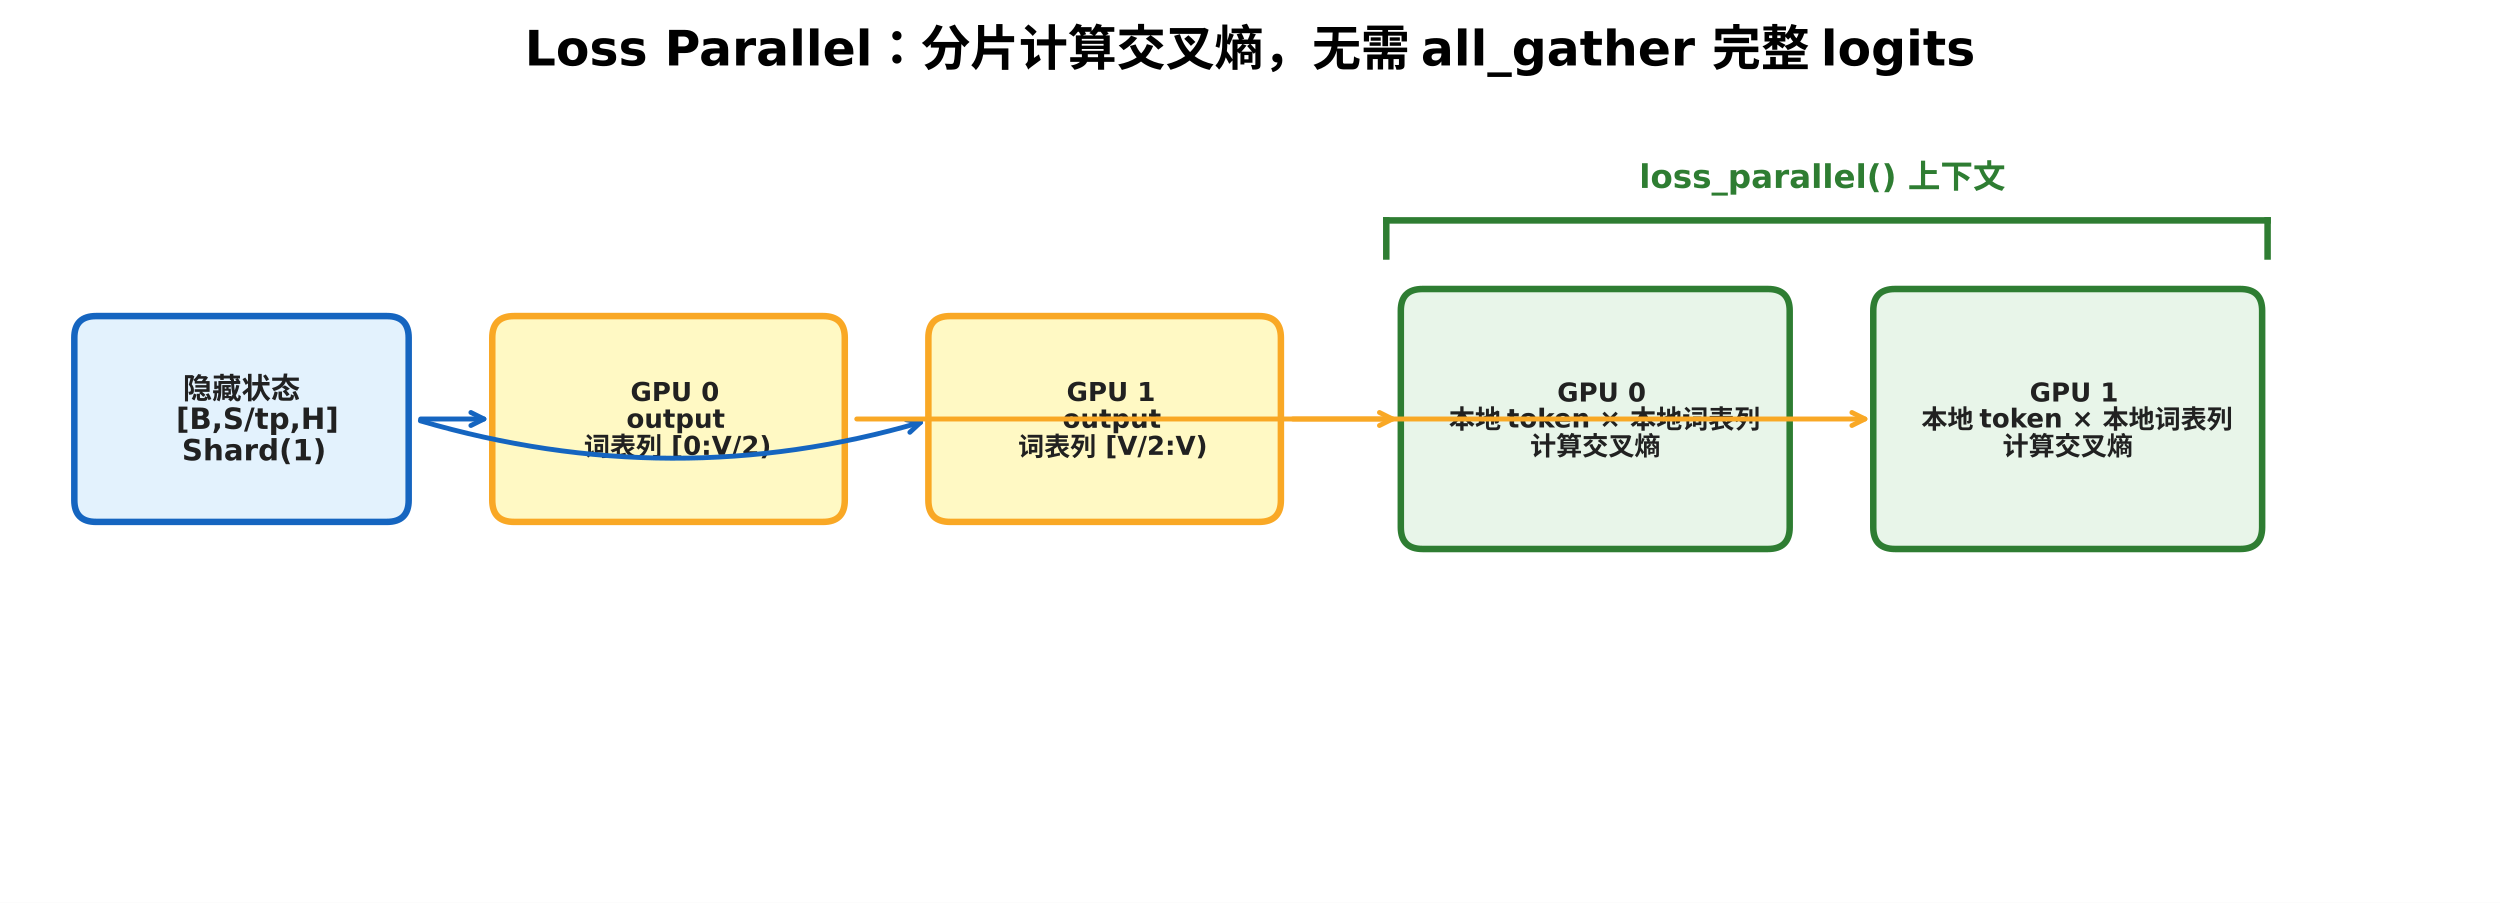
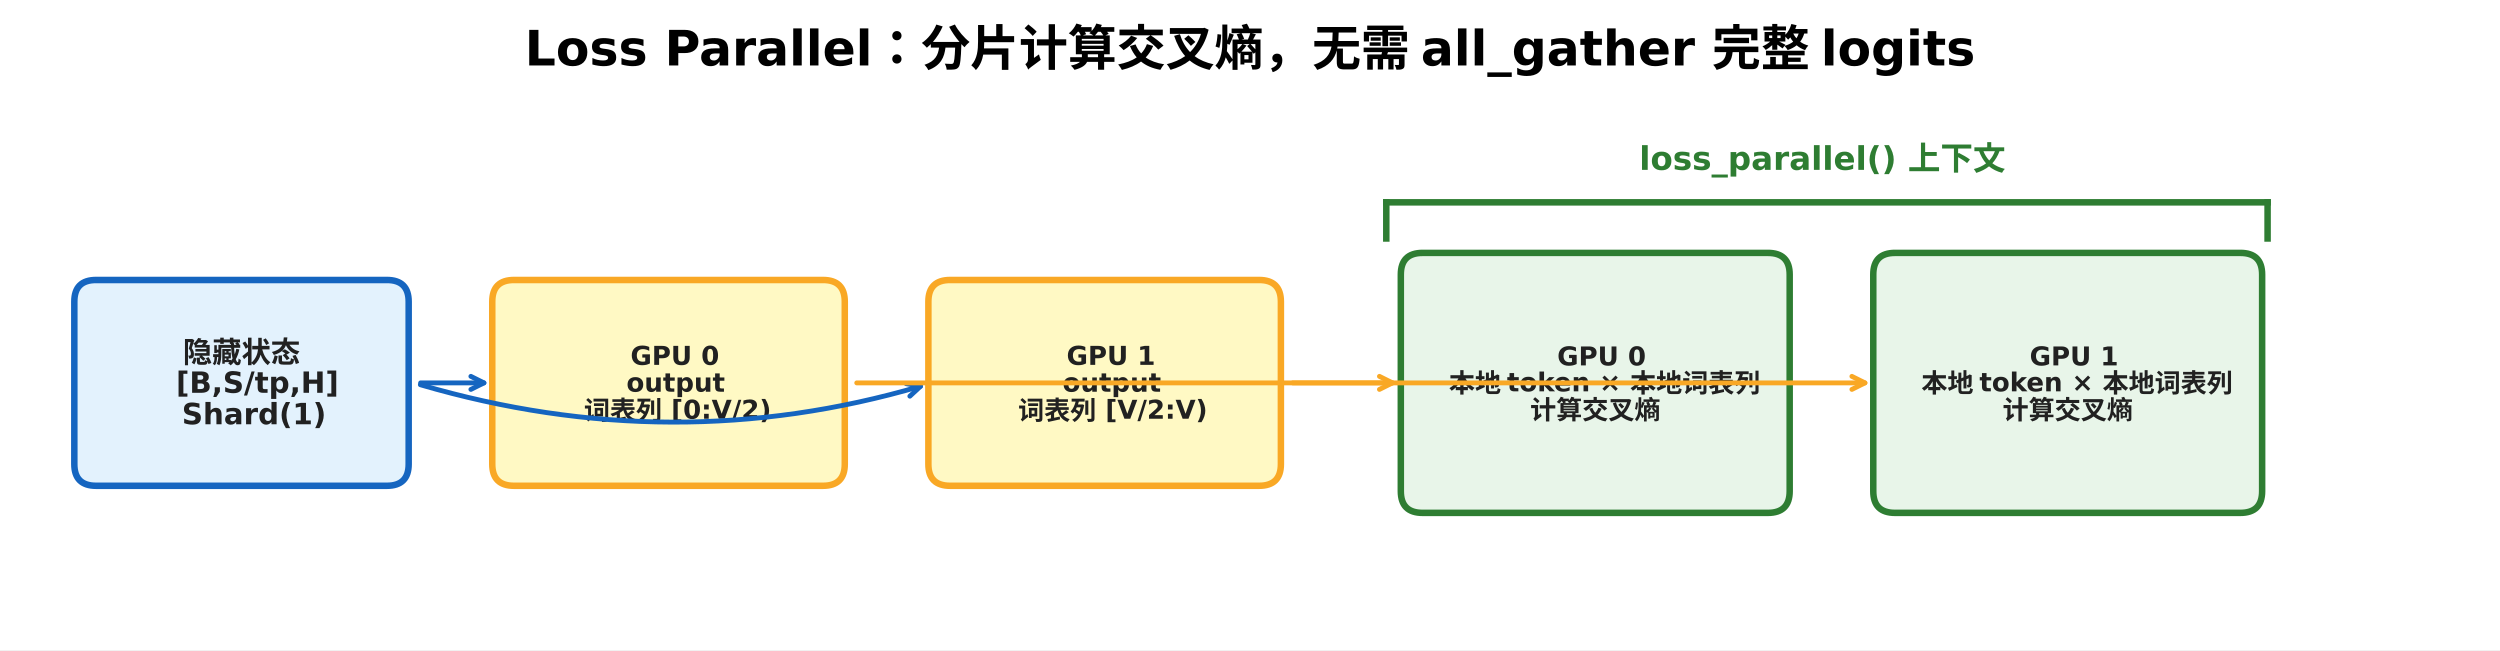
- <svg xmlns="http://www.w3.org/2000/svg" width="767.7pt" height="277.236pt" viewBox="0 0 767.7 277.236" version="1.1">
+ <svg xmlns="http://www.w3.org/2000/svg" width="767.7pt" height="199.62pt" viewBox="0 0 767.7 199.62" version="1.1">
  <defs>
    <style type="text/css">*{stroke-linejoin: round; stroke-linecap: butt}</style>
  </defs>
  <g id="figure_1">
    <g id="patch_1">
-       <path d="M 0 277.236  L 767.7 277.236  L 767.7 0  L 0 0  z " style="fill: #ffffff" />
+       <path d="M 0 199.62  L 767.7 199.62  L 767.7 0  L 0 0  z " style="fill: #ffffff" />
    </g>
    <g id="axes_1">
      <g id="patch_2">
-         <path d="M 29.52 160.265  L 118.8 160.265  Q 125.496 160.265 125.496 153.612  L 125.496 103.716  Q 125.496 97.063 118.8 97.063  L 29.52 97.063  Q 22.824 97.063 22.824 103.716  L 22.824 153.612  Q 22.824 160.265 29.52 160.265  z " clip-path="url(#p7895cfb860)" style="fill: #e3f2fd; stroke: #1565c0; stroke-width: 2; stroke-linejoin: miter" />
+         <path d="M 29.52 149.177  L 118.8 149.177  Q 125.496 149.177 125.496 142.524  L 125.496 92.628  Q 125.496 85.975 118.8 85.975  L 29.52 85.975  Q 22.824 85.975 22.824 92.628  L 22.824 142.524  Q 22.824 149.177 29.52 149.177  z " clip-path="url(#p319cf94048)" style="fill: #e3f2fd; stroke: #1565c0; stroke-width: 2; stroke-linejoin: miter" />
      </g>
      <g id="patch_3">
-         <path d="M 157.86 160.265  L 252.72 160.265  Q 259.416 160.265 259.416 153.612  L 259.416 103.716  Q 259.416 97.063 252.72 97.063  L 157.86 97.063  Q 151.164 97.063 151.164 103.716  L 151.164 153.612  Q 151.164 160.265 157.86 160.265  z " clip-path="url(#p7895cfb860)" style="fill: #fff9c4; stroke: #f9a825; stroke-width: 2; stroke-linejoin: miter" />
+         <path d="M 157.86 149.177  L 252.72 149.177  Q 259.416 149.177 259.416 142.524  L 259.416 92.628  Q 259.416 85.975 252.72 85.975  L 157.86 85.975  Q 151.164 85.975 151.164 92.628  L 151.164 142.524  Q 151.164 149.177 157.86 149.177  z " clip-path="url(#p319cf94048)" style="fill: #fff9c4; stroke: #f9a825; stroke-width: 2; stroke-linejoin: miter" />
      </g>
      <g id="patch_4">
-         <path d="M 291.78 160.265  L 386.64 160.265  Q 393.336 160.265 393.336 153.612  L 393.336 103.716  Q 393.336 97.063 386.64 97.063  L 291.78 97.063  Q 285.084 97.063 285.084 103.716  L 285.084 153.612  Q 285.084 160.265 291.78 160.265  z " clip-path="url(#p7895cfb860)" style="fill: #fff9c4; stroke: #f9a825; stroke-width: 2; stroke-linejoin: miter" />
+         <path d="M 291.78 149.177  L 386.64 149.177  Q 393.336 149.177 393.336 142.524  L 393.336 92.628  Q 393.336 85.975 386.64 85.975  L 291.78 85.975  Q 285.084 85.975 285.084 92.628  L 285.084 142.524  Q 285.084 149.177 291.78 149.177  z " clip-path="url(#p319cf94048)" style="fill: #fff9c4; stroke: #f9a825; stroke-width: 2; stroke-linejoin: miter" />
      </g>
      <g id="patch_5">
-         <path d="M 436.86 168.581  L 542.88 168.581  Q 549.576 168.581 549.576 161.928  L 549.576 95.4  Q 549.576 88.747 542.88 88.747  L 436.86 88.747  Q 430.164 88.747 430.164 95.4  L 430.164 161.928  Q 430.164 168.581 436.86 168.581  z " clip-path="url(#p7895cfb860)" style="fill: #e8f5e9; stroke: #2e7d32; stroke-width: 2; stroke-linejoin: miter" />
+         <path d="M 436.86 157.493  L 542.88 157.493  Q 549.576 157.493 549.576 150.84  L 549.576 84.312  Q 549.576 77.659 542.88 77.659  L 436.86 77.659  Q 430.164 77.659 430.164 84.312  L 430.164 150.84  Q 430.164 157.493 436.86 157.493  z " clip-path="url(#p319cf94048)" style="fill: #e8f5e9; stroke: #2e7d32; stroke-width: 2; stroke-linejoin: miter" />
      </g>
      <g id="patch_6">
-         <path d="M 581.94 168.581  L 687.96 168.581  Q 694.656 168.581 694.656 161.928  L 694.656 95.4  Q 694.656 88.747 687.96 88.747  L 581.94 88.747  Q 575.244 88.747 575.244 95.4  L 575.244 161.928  Q 575.244 168.581 581.94 168.581  z " clip-path="url(#p7895cfb860)" style="fill: #e8f5e9; stroke: #2e7d32; stroke-width: 2; stroke-linejoin: miter" />
+         <path d="M 581.94 157.493  L 687.96 157.493  Q 694.656 157.493 694.656 150.84  L 694.656 84.312  Q 694.656 77.659 687.96 77.659  L 581.94 77.659  Q 575.244 77.659 575.244 84.312  L 575.244 150.84  Q 575.244 157.493 581.94 157.493  z " clip-path="url(#p319cf94048)" style="fill: #e8f5e9; stroke: #2e7d32; stroke-width: 2; stroke-linejoin: miter" />
      </g>
      <g id="line2d_1">
-         <path d="M 425.7 78.768  L 425.7 67.68  " clip-path="url(#p7895cfb860)" style="fill: none; stroke: #2e7d32; stroke-width: 2; stroke-linecap: square" />
+         <path d="M 425.7 73.224  L 425.7 62.136  " clip-path="url(#p319cf94048)" style="fill: none; stroke: #2e7d32; stroke-width: 2; stroke-linecap: square" />
      </g>
      <g id="line2d_2">
-         <path d="M 696.33 78.768  L 696.33 67.68  " clip-path="url(#p7895cfb860)" style="fill: none; stroke: #2e7d32; stroke-width: 2; stroke-linecap: square" />
+         <path d="M 696.33 73.224  L 696.33 62.136  " clip-path="url(#p319cf94048)" style="fill: none; stroke: #2e7d32; stroke-width: 2; stroke-linecap: square" />
      </g>
      <g id="line2d_3">
-         <path d="M 425.7 67.68  L 696.33 67.68  " clip-path="url(#p7895cfb860)" style="fill: none; stroke: #2e7d32; stroke-width: 2; stroke-linecap: square" />
+         <path d="M 425.7 62.136  L 696.33 62.136  " clip-path="url(#p319cf94048)" style="fill: none; stroke: #2e7d32; stroke-width: 2; stroke-linecap: square" />
      </g>
      <g id="text_1">
-         <text style="font-weight: 700; font-size: 9px; font-family: 'Heiti SC', 'Arial Unicode MS', 'DejaVu Sans', 'Bitstream Vera Sans', 'Computer Modern Sans Serif', 'Lucida Grande', 'Verdana', 'Geneva', 'Lucid', 'Arial', 'Helvetica', 'Avant Garde', sans-serif; fill: #212121" transform="translate(56.16 122.4406)">隐藏状态</text>
-         <text style="font-weight: 700; font-size: 9px; font-family: 'Heiti SC', 'Arial Unicode MS', 'DejaVu Sans', 'Bitstream Vera Sans', 'Computer Modern Sans Serif', 'Lucida Grande', 'Verdana', 'Geneva', 'Lucid', 'Arial', 'Helvetica', 'Avant Garde', sans-serif; fill: #212121" transform="translate(54.04922 131.7106)">[B,S/tp,H]</text>
-         <text style="font-weight: 700; font-size: 9px; font-family: 'Heiti SC', 'Arial Unicode MS', 'DejaVu Sans', 'Bitstream Vera Sans', 'Computer Modern Sans Serif', 'Lucida Grande', 'Verdana', 'Geneva', 'Lucid', 'Arial', 'Helvetica', 'Avant Garde', sans-serif; fill: #212121" transform="translate(55.84922 141.3674)">Shard(1)</text>
+         <text style="font-weight: 700; font-size: 9px; font-family: 'Heiti SC', 'Arial Unicode MS', 'DejaVu Sans', 'Bitstream Vera Sans', 'Computer Modern Sans Serif', 'Lucida Grande', 'Verdana', 'Geneva', 'Lucid', 'Arial', 'Helvetica', 'Avant Garde', sans-serif; fill: #212121" transform="translate(56.16 111.3526)">隐藏状态</text>
+         <text style="font-weight: 700; font-size: 9px; font-family: 'Heiti SC', 'Arial Unicode MS', 'DejaVu Sans', 'Bitstream Vera Sans', 'Computer Modern Sans Serif', 'Lucida Grande', 'Verdana', 'Geneva', 'Lucid', 'Arial', 'Helvetica', 'Avant Garde', sans-serif; fill: #212121" transform="translate(54.04922 120.6226)">[B,S/tp,H]</text>
+         <text style="font-weight: 700; font-size: 9px; font-family: 'Heiti SC', 'Arial Unicode MS', 'DejaVu Sans', 'Bitstream Vera Sans', 'Computer Modern Sans Serif', 'Lucida Grande', 'Verdana', 'Geneva', 'Lucid', 'Arial', 'Helvetica', 'Avant Garde', sans-serif; fill: #212121" transform="translate(55.84922 130.2794)">Shard(1)</text>
      </g>
      <g id="text_2">
-         <text style="font-weight: 700; font-size: 8px; font-family: 'Heiti SC', 'Arial Unicode MS', 'DejaVu Sans', 'Bitstream Vera Sans', 'Computer Modern Sans Serif', 'Lucida Grande', 'Verdana', 'Geneva', 'Lucid', 'Arial', 'Helvetica', 'Avant Garde', sans-serif; fill: #212121" transform="translate(193.5975 123.1321)">GPU 0</text>
-         <text style="font-weight: 700; font-size: 8px; font-family: 'Heiti SC', 'Arial Unicode MS', 'DejaVu Sans', 'Bitstream Vera Sans', 'Computer Modern Sans Serif', 'Lucida Grande', 'Verdana', 'Geneva', 'Lucid', 'Arial', 'Helvetica', 'Avant Garde', sans-serif; fill: #212121" transform="translate(192.3656 131.3721)">output</text>
-         <text style="font-weight: 700; font-size: 8px; font-family: 'Heiti SC', 'Arial Unicode MS', 'DejaVu Sans', 'Bitstream Vera Sans', 'Computer Modern Sans Serif', 'Lucida Grande', 'Verdana', 'Geneva', 'Lucid', 'Arial', 'Helvetica', 'Avant Garde', sans-serif; fill: #212121" transform="translate(179.3131 139.9559)">词表列 [0:V/2)</text>
+         <text style="font-weight: 700; font-size: 8px; font-family: 'Heiti SC', 'Arial Unicode MS', 'DejaVu Sans', 'Bitstream Vera Sans', 'Computer Modern Sans Serif', 'Lucida Grande', 'Verdana', 'Geneva', 'Lucid', 'Arial', 'Helvetica', 'Avant Garde', sans-serif; fill: #212121" transform="translate(193.5975 112.0441)">GPU 0</text>
+         <text style="font-weight: 700; font-size: 8px; font-family: 'Heiti SC', 'Arial Unicode MS', 'DejaVu Sans', 'Bitstream Vera Sans', 'Computer Modern Sans Serif', 'Lucida Grande', 'Verdana', 'Geneva', 'Lucid', 'Arial', 'Helvetica', 'Avant Garde', sans-serif; fill: #212121" transform="translate(192.3656 120.2841)">output</text>
+         <text style="font-weight: 700; font-size: 8px; font-family: 'Heiti SC', 'Arial Unicode MS', 'DejaVu Sans', 'Bitstream Vera Sans', 'Computer Modern Sans Serif', 'Lucida Grande', 'Verdana', 'Geneva', 'Lucid', 'Arial', 'Helvetica', 'Avant Garde', sans-serif; fill: #212121" transform="translate(179.3131 128.8679)">词表列 [0:V/2)</text>
      </g>
      <g id="text_3">
-         <text style="font-weight: 700; font-size: 8px; font-family: 'Heiti SC', 'Arial Unicode MS', 'DejaVu Sans', 'Bitstream Vera Sans', 'Computer Modern Sans Serif', 'Lucida Grande', 'Verdana', 'Geneva', 'Lucid', 'Arial', 'Helvetica', 'Avant Garde', sans-serif; fill: #212121" transform="translate(327.5175 123.1321)">GPU 1</text>
-         <text style="font-weight: 700; font-size: 8px; font-family: 'Heiti SC', 'Arial Unicode MS', 'DejaVu Sans', 'Bitstream Vera Sans', 'Computer Modern Sans Serif', 'Lucida Grande', 'Verdana', 'Geneva', 'Lucid', 'Arial', 'Helvetica', 'Avant Garde', sans-serif; fill: #212121" transform="translate(326.2856 131.3721)">output</text>
-         <text style="font-weight: 700; font-size: 8px; font-family: 'Heiti SC', 'Arial Unicode MS', 'DejaVu Sans', 'Bitstream Vera Sans', 'Computer Modern Sans Serif', 'Lucida Grande', 'Verdana', 'Geneva', 'Lucid', 'Arial', 'Helvetica', 'Avant Garde', sans-serif; fill: #212121" transform="translate(312.6413 139.9559)">词表列 [V/2:V)</text>
+         <text style="font-weight: 700; font-size: 8px; font-family: 'Heiti SC', 'Arial Unicode MS', 'DejaVu Sans', 'Bitstream Vera Sans', 'Computer Modern Sans Serif', 'Lucida Grande', 'Verdana', 'Geneva', 'Lucid', 'Arial', 'Helvetica', 'Avant Garde', sans-serif; fill: #212121" transform="translate(327.5175 112.0441)">GPU 1</text>
+         <text style="font-weight: 700; font-size: 8px; font-family: 'Heiti SC', 'Arial Unicode MS', 'DejaVu Sans', 'Bitstream Vera Sans', 'Computer Modern Sans Serif', 'Lucida Grande', 'Verdana', 'Geneva', 'Lucid', 'Arial', 'Helvetica', 'Avant Garde', sans-serif; fill: #212121" transform="translate(326.2856 120.2841)">output</text>
+         <text style="font-weight: 700; font-size: 8px; font-family: 'Heiti SC', 'Arial Unicode MS', 'DejaVu Sans', 'Bitstream Vera Sans', 'Computer Modern Sans Serif', 'Lucida Grande', 'Verdana', 'Geneva', 'Lucid', 'Arial', 'Helvetica', 'Avant Garde', sans-serif; fill: #212121" transform="translate(312.6413 128.8679)">词表列 [V/2:V)</text>
      </g>
      <g id="text_4">
-         <text style="font-weight: 700; font-size: 8px; font-family: 'Heiti SC', 'Arial Unicode MS', 'DejaVu Sans', 'Bitstream Vera Sans', 'Computer Modern Sans Serif', 'Lucida Grande', 'Verdana', 'Geneva', 'Lucid', 'Arial', 'Helvetica', 'Avant Garde', sans-serif; fill: #212121" transform="translate(478.1775 123.304)">GPU 0</text>
-         <text style="font-weight: 700; font-size: 8px; font-family: 'Heiti SC', 'Arial Unicode MS', 'DejaVu Sans', 'Bitstream Vera Sans', 'Computer Modern Sans Serif', 'Lucida Grande', 'Verdana', 'Geneva', 'Lucid', 'Arial', 'Helvetica', 'Avant Garde', sans-serif; fill: #212121" transform="translate(444.9294 131.544)">本地 token × 本地词表列</text>
-         <text style="font-weight: 700; font-size: 8px; font-family: 'Heiti SC', 'Arial Unicode MS', 'DejaVu Sans', 'Bitstream Vera Sans', 'Computer Modern Sans Serif', 'Lucida Grande', 'Verdana', 'Geneva', 'Lucid', 'Arial', 'Helvetica', 'Avant Garde', sans-serif; fill: #212121" transform="translate(469.87 139.784)">计算交叉熵</text>
+         <text style="font-weight: 700; font-size: 8px; font-family: 'Heiti SC', 'Arial Unicode MS', 'DejaVu Sans', 'Bitstream Vera Sans', 'Computer Modern Sans Serif', 'Lucida Grande', 'Verdana', 'Geneva', 'Lucid', 'Arial', 'Helvetica', 'Avant Garde', sans-serif; fill: #212121" transform="translate(478.1775 112.216)">GPU 0</text>
+         <text style="font-weight: 700; font-size: 8px; font-family: 'Heiti SC', 'Arial Unicode MS', 'DejaVu Sans', 'Bitstream Vera Sans', 'Computer Modern Sans Serif', 'Lucida Grande', 'Verdana', 'Geneva', 'Lucid', 'Arial', 'Helvetica', 'Avant Garde', sans-serif; fill: #212121" transform="translate(444.9294 120.456)">本地 token × 本地词表列</text>
+         <text style="font-weight: 700; font-size: 8px; font-family: 'Heiti SC', 'Arial Unicode MS', 'DejaVu Sans', 'Bitstream Vera Sans', 'Computer Modern Sans Serif', 'Lucida Grande', 'Verdana', 'Geneva', 'Lucid', 'Arial', 'Helvetica', 'Avant Garde', sans-serif; fill: #212121" transform="translate(469.87 128.696)">计算交叉熵</text>
      </g>
      <g id="text_5">
-         <text style="font-weight: 700; font-size: 8px; font-family: 'Heiti SC', 'Arial Unicode MS', 'DejaVu Sans', 'Bitstream Vera Sans', 'Computer Modern Sans Serif', 'Lucida Grande', 'Verdana', 'Geneva', 'Lucid', 'Arial', 'Helvetica', 'Avant Garde', sans-serif; fill: #212121" transform="translate(623.2575 123.304)">GPU 1</text>
-         <text style="font-weight: 700; font-size: 8px; font-family: 'Heiti SC', 'Arial Unicode MS', 'DejaVu Sans', 'Bitstream Vera Sans', 'Computer Modern Sans Serif', 'Lucida Grande', 'Verdana', 'Geneva', 'Lucid', 'Arial', 'Helvetica', 'Avant Garde', sans-serif; fill: #212121" transform="translate(590.0094 131.544)">本地 token × 本地词表列</text>
-         <text style="font-weight: 700; font-size: 8px; font-family: 'Heiti SC', 'Arial Unicode MS', 'DejaVu Sans', 'Bitstream Vera Sans', 'Computer Modern Sans Serif', 'Lucida Grande', 'Verdana', 'Geneva', 'Lucid', 'Arial', 'Helvetica', 'Avant Garde', sans-serif; fill: #212121" transform="translate(614.95 139.784)">计算交叉熵</text>
+         <text style="font-weight: 700; font-size: 8px; font-family: 'Heiti SC', 'Arial Unicode MS', 'DejaVu Sans', 'Bitstream Vera Sans', 'Computer Modern Sans Serif', 'Lucida Grande', 'Verdana', 'Geneva', 'Lucid', 'Arial', 'Helvetica', 'Avant Garde', sans-serif; fill: #212121" transform="translate(623.2575 112.216)">GPU 1</text>
+         <text style="font-weight: 700; font-size: 8px; font-family: 'Heiti SC', 'Arial Unicode MS', 'DejaVu Sans', 'Bitstream Vera Sans', 'Computer Modern Sans Serif', 'Lucida Grande', 'Verdana', 'Geneva', 'Lucid', 'Arial', 'Helvetica', 'Avant Garde', sans-serif; fill: #212121" transform="translate(590.0094 120.456)">本地 token × 本地词表列</text>
+         <text style="font-weight: 700; font-size: 8px; font-family: 'Heiti SC', 'Arial Unicode MS', 'DejaVu Sans', 'Bitstream Vera Sans', 'Computer Modern Sans Serif', 'Lucida Grande', 'Verdana', 'Geneva', 'Lucid', 'Arial', 'Helvetica', 'Avant Garde', sans-serif; fill: #212121" transform="translate(614.95 128.696)">计算交叉熵</text>
      </g>
      <g id="patch_7">
-         <path d="M 129.172 128.664  Q 139.726 128.664 148.603 128.664  " style="fill: none; stroke: #1565c0; stroke-width: 1.5; stroke-linecap: round" />
-         <path d="M 144.603 126.664  L 148.603 128.664  L 144.603 130.664  " style="fill: none; stroke: #1565c0; stroke-width: 1.5; stroke-linecap: round" />
+         <path d="M 129.172 117.576  Q 139.726 117.576 148.603 117.576  " style="fill: none; stroke: #1565c0; stroke-width: 1.5; stroke-linecap: round" />
+         <path d="M 144.603 115.576  L 148.603 117.576  L 144.603 119.576  " style="fill: none; stroke: #1565c0; stroke-width: 1.5; stroke-linecap: round" />
      </g>
      <g id="patch_8">
-         <path d="M 129.089 129.233  Q 206.688 151.951 282.677 129.702  " style="fill: none; stroke: #1565c0; stroke-width: 1.5; stroke-linecap: round" />
-         <path d="M 278.277 128.907  L 282.677 129.702  L 279.401 132.746  " style="fill: none; stroke: #1565c0; stroke-width: 1.5; stroke-linecap: round" />
+         <path d="M 129.089 118.145  Q 206.688 140.863 282.677 118.614  " style="fill: none; stroke: #1565c0; stroke-width: 1.5; stroke-linecap: round" />
+         <path d="M 278.277 117.819  L 282.677 118.614  L 279.401 121.658  " style="fill: none; stroke: #1565c0; stroke-width: 1.5; stroke-linecap: round" />
      </g>
      <g id="patch_9">
-         <path d="M 263.092 128.664  Q 346.187 128.664 427.604 128.664  " style="fill: none; stroke: #f9a825; stroke-width: 1.5; stroke-linecap: round" />
-         <path d="M 423.604 126.664  L 427.604 128.664  L 423.604 130.664  " style="fill: none; stroke: #f9a825; stroke-width: 1.5; stroke-linecap: round" />
+         <path d="M 263.092 117.576  Q 346.187 117.576 427.604 117.576  " style="fill: none; stroke: #f9a825; stroke-width: 1.5; stroke-linecap: round" />
+         <path d="M 423.604 115.576  L 427.604 117.576  L 423.604 119.576  " style="fill: none; stroke: #f9a825; stroke-width: 1.5; stroke-linecap: round" />
      </g>
      <g id="patch_10">
-         <path d="M 397.011 128.664  Q 485.685 128.664 572.682 128.664  " style="fill: none; stroke: #f9a825; stroke-width: 1.5; stroke-linecap: round" />
-         <path d="M 568.682 126.664  L 572.682 128.664  L 568.682 130.664  " style="fill: none; stroke: #f9a825; stroke-width: 1.5; stroke-linecap: round" />
+         <path d="M 397.011 117.576  Q 485.685 117.576 572.682 117.576  " style="fill: none; stroke: #f9a825; stroke-width: 1.5; stroke-linecap: round" />
+         <path d="M 568.682 115.576  L 572.682 117.576  L 568.682 119.576  " style="fill: none; stroke: #f9a825; stroke-width: 1.5; stroke-linecap: round" />
      </g>
      <g id="text_6">
-         <text style="font-weight: 700; font-size: 10px; font-family: 'Heiti SC', 'Arial Unicode MS', 'DejaVu Sans', 'Bitstream Vera Sans', 'Computer Modern Sans Serif', 'Lucida Grande', 'Verdana', 'Geneva', 'Lucid', 'Arial', 'Helvetica', 'Avant Garde', sans-serif; text-anchor: middle; fill: #2e7d32" x="559.62" y="57.701" transform="rotate(-0 559.62 57.7008)">loss_parallel() 上下文</text>
+         <text style="font-weight: 700; font-size: 10px; font-family: 'Heiti SC', 'Arial Unicode MS', 'DejaVu Sans', 'Bitstream Vera Sans', 'Computer Modern Sans Serif', 'Lucida Grande', 'Verdana', 'Geneva', 'Lucid', 'Arial', 'Helvetica', 'Avant Garde', sans-serif; text-anchor: middle; fill: #2e7d32" x="559.62" y="52.157" transform="rotate(-0 559.62 52.1568)">loss_parallel() 上下文</text>
      </g>
      <g id="text_7">
        <text style="font-weight: 700; font-size: 15px; font-family: 'Heiti SC', 'Arial Unicode MS', 'DejaVu Sans', 'Bitstream Vera Sans', 'Computer Modern Sans Serif', 'Lucida Grande', 'Verdana', 'Geneva', 'Lucid', 'Arial', 'Helvetica', 'Avant Garde', sans-serif; text-anchor: middle" x="383.85" y="20.1" transform="rotate(-0 383.85 20.1)">Loss Parallel：分片计算交叉熵，无需 all_gather 完整 logits</text>
      </g>
    </g>
  </g>
  <defs>
-     <clipPath id="p7895cfb860">
-       <rect x="7.2" y="26.1" width="753.3" height="243.936" />
+     <clipPath id="p319cf94048">
+       <rect x="7.2" y="26.1" width="753.3" height="166.32" />
    </clipPath>
  </defs>
</svg>
